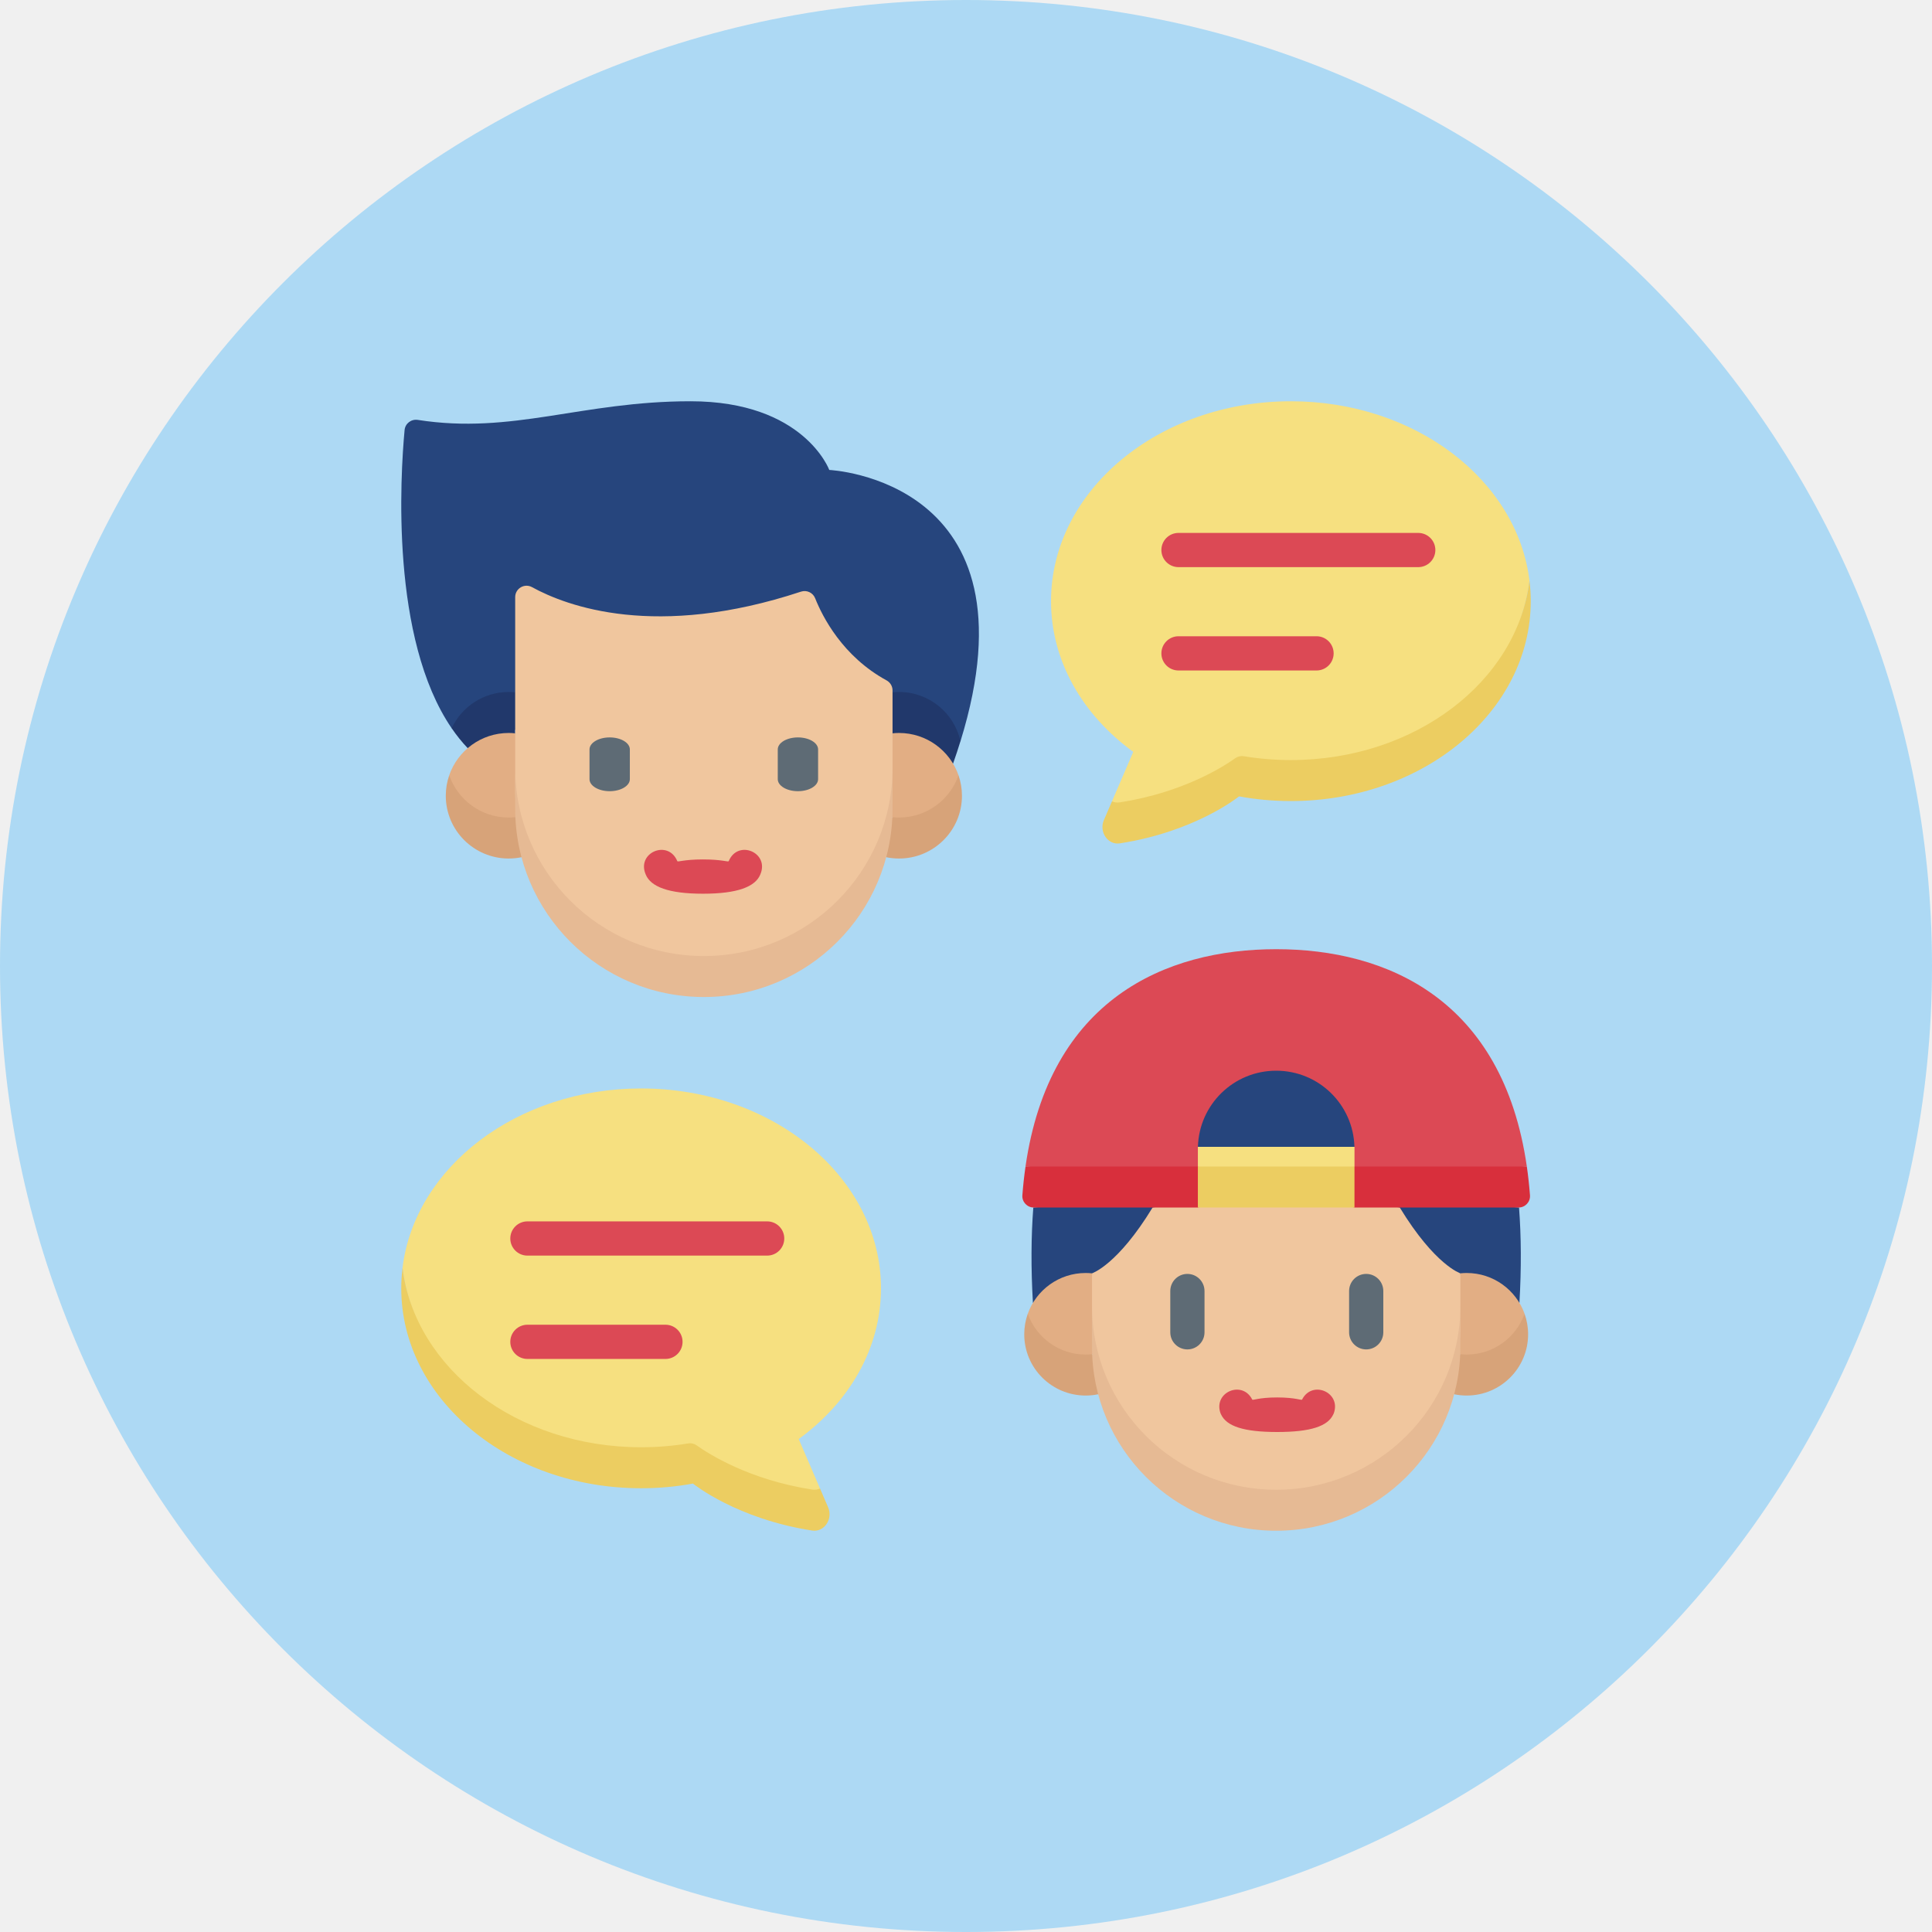
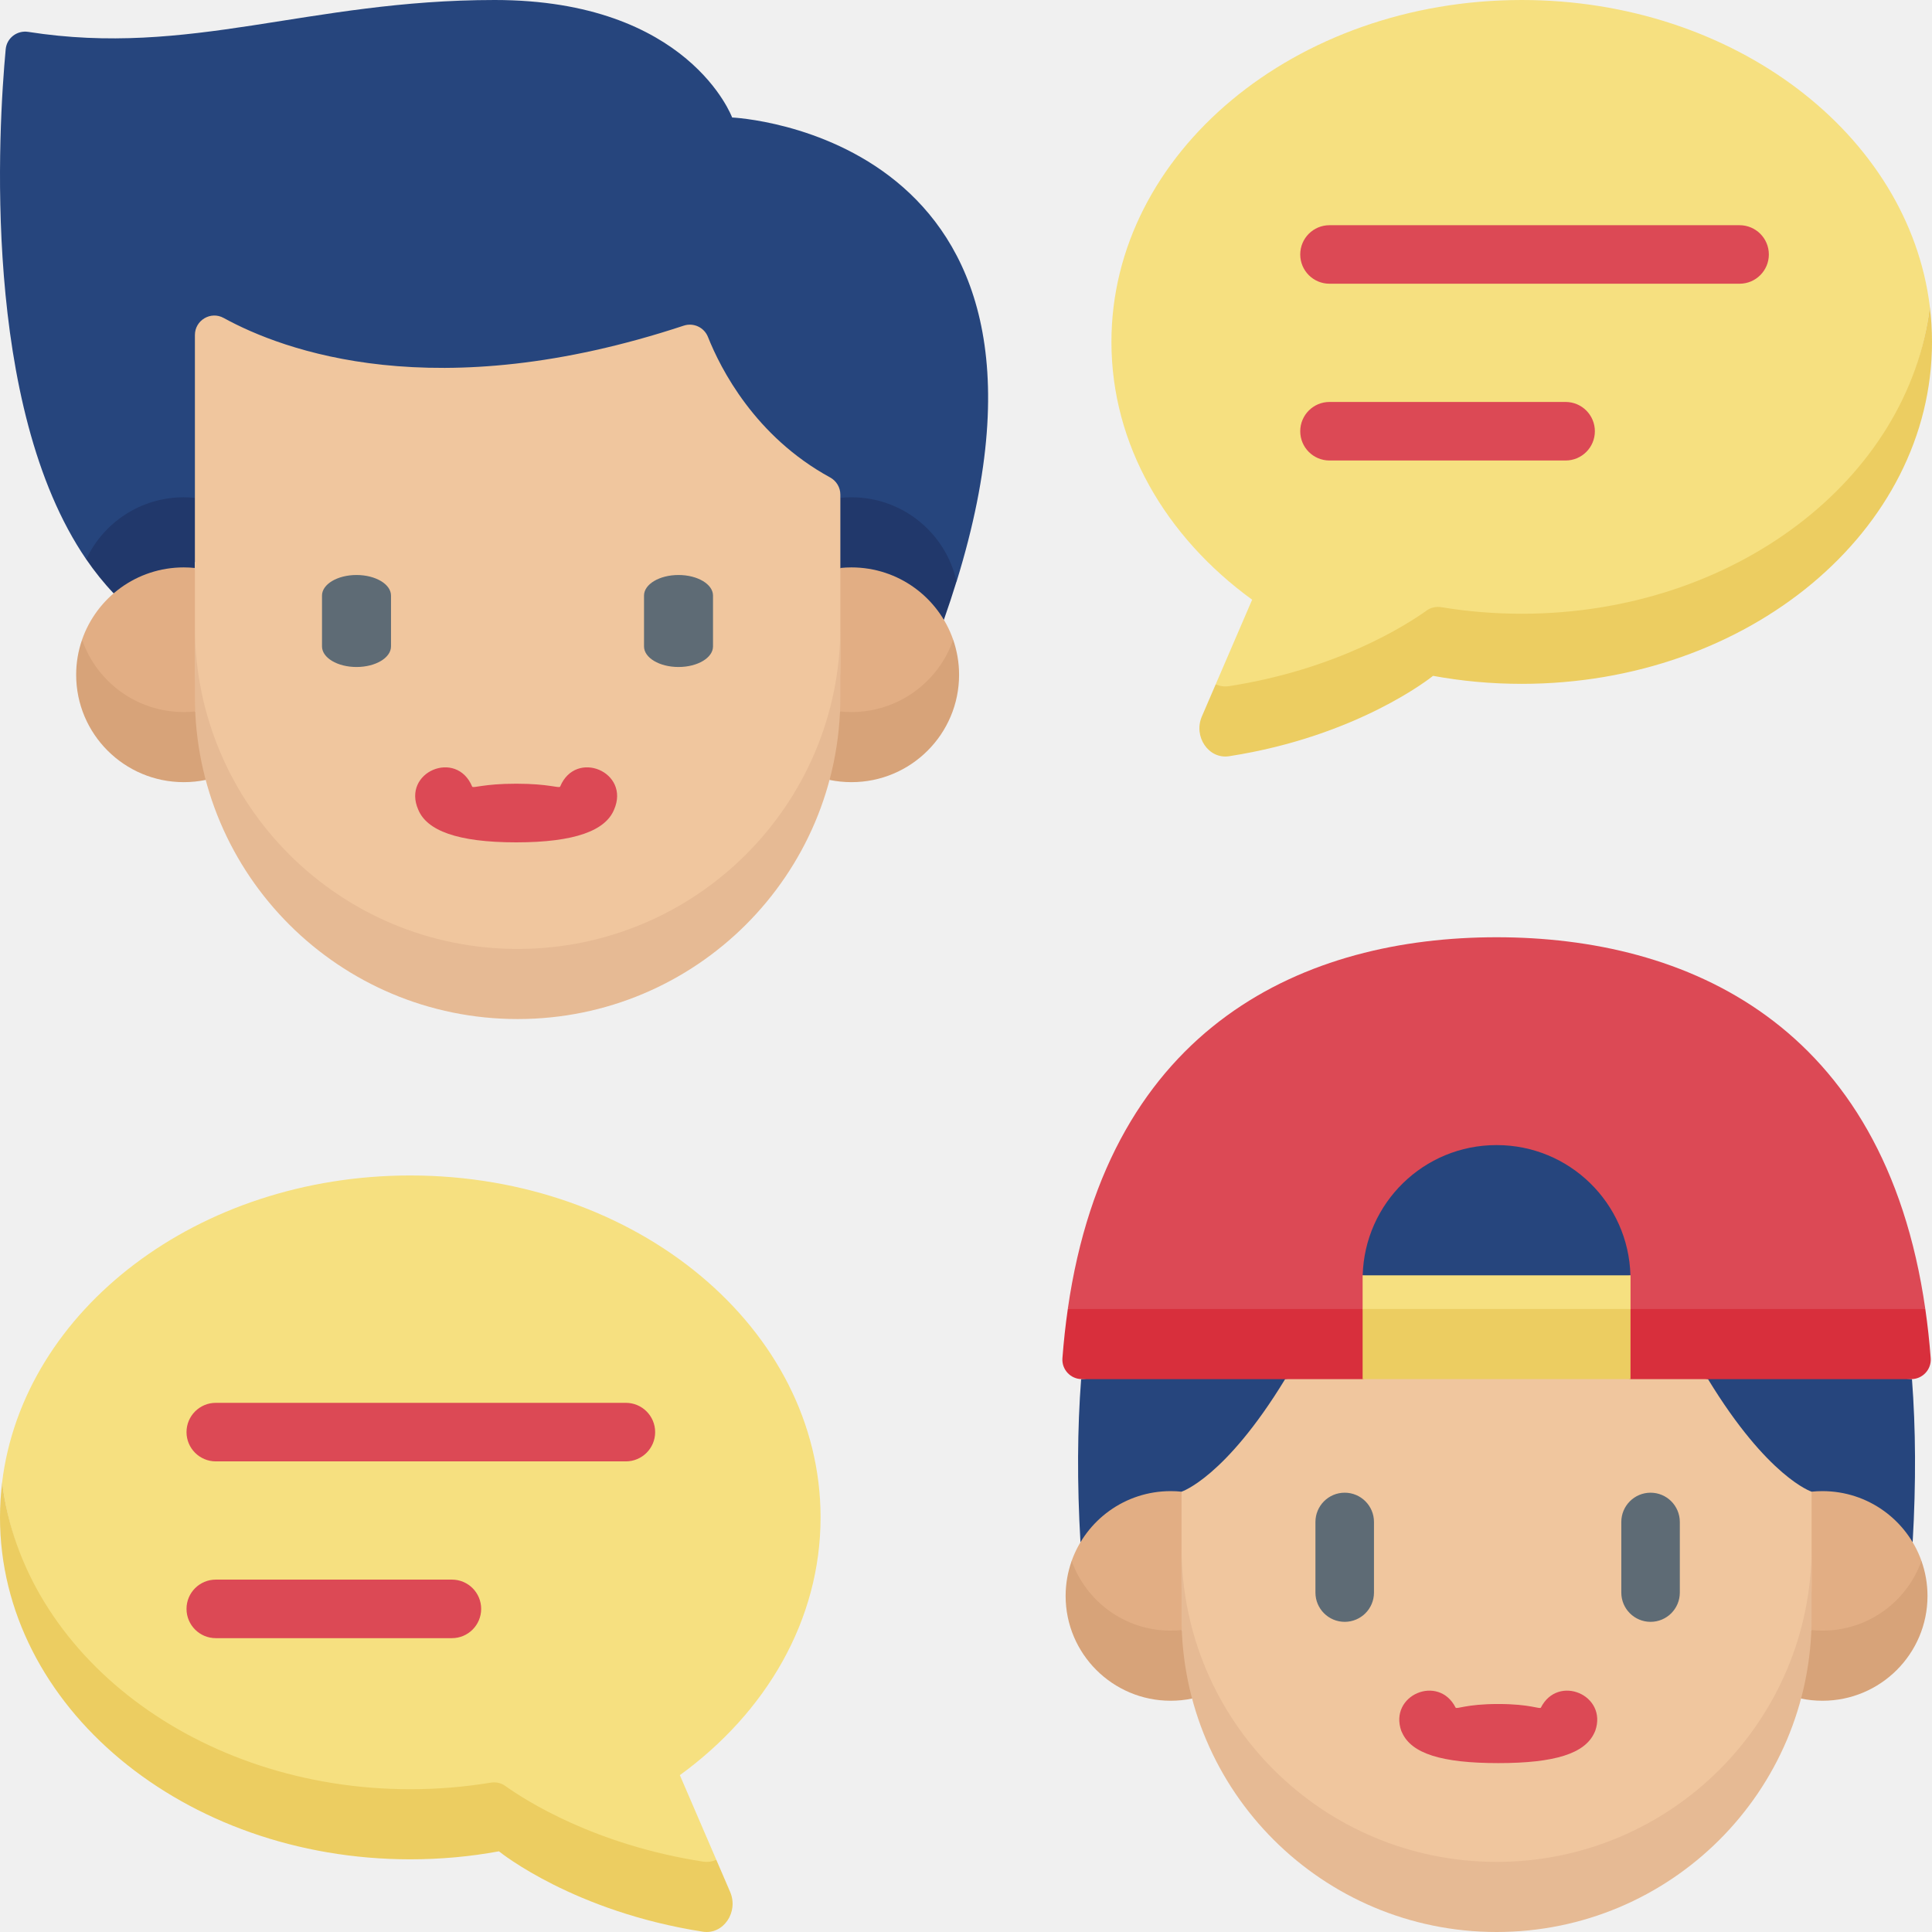
- <svg xmlns="http://www.w3.org/2000/svg" width="130" height="130" viewBox="0 0 130 130" fill="none">
-   <rect width="130" height="130" rx="65" fill="#ADD9F4" />
+ <svg xmlns="http://www.w3.org/2000/svg" width="76" height="76" viewBox="0 0 76 76" fill="none">
  <g clip-path="url(#clip0)">
-     <path d="M102.239 87.668C102.375 85.322 102.36 83.189 102.212 81.251L85.871 79.915L69.529 81.251C69.381 83.189 69.366 85.322 69.503 87.668H102.239Z" fill="#26457D" />
-     <path d="M69.157 88.401C69.157 90.035 71.254 92.481 73.052 92.481L73.489 91.122L74.815 90.087L73.479 85.679C73.338 85.665 73.196 85.657 73.052 85.657C71.254 85.657 69.726 86.802 69.157 88.401Z" fill="#E2AE84" />
-     <path d="M73.052 91.145C71.254 91.145 69.726 90 69.157 88.401C69.004 88.832 68.919 89.296 68.919 89.78C68.919 92.057 70.769 93.903 73.052 93.903C73.34 93.903 73.622 93.874 73.894 93.817L74.955 92.493L73.489 91.122C73.345 91.137 73.2 91.145 73.052 91.145Z" fill="#D7A379" />
-     <path d="M102.585 88.401C102.585 90.035 100.488 92.481 98.691 92.481L98.253 91.122L96.928 90.087L98.264 85.679C98.404 85.665 98.547 85.657 98.691 85.657C100.488 85.657 102.017 86.802 102.585 88.401Z" fill="#E2AE84" />
-     <path d="M98.691 91.145C100.488 91.145 102.017 90 102.585 88.401C102.739 88.832 102.823 89.296 102.823 89.78C102.823 92.057 100.973 93.903 98.691 93.903C98.402 93.903 98.12 93.874 97.849 93.817L96.788 92.493L98.253 91.122C98.397 91.137 98.543 91.145 98.691 91.145Z" fill="#D7A379" />
-     <path d="M94.188 81.251L85.871 79.915L77.555 81.251C75.194 85.129 73.479 85.679 73.479 85.679V87.877V89.299C73.479 96.128 79.027 101.664 85.871 101.664C92.715 101.664 98.264 96.128 98.264 89.299V87.877V85.679C98.264 85.679 96.549 85.129 94.188 81.251Z" fill="#F0C69E" />
-     <path d="M85.871 100.242C79.027 100.242 73.479 94.706 73.479 87.877V90.635C73.479 97.464 79.027 103 85.871 103C92.715 103 98.264 97.464 98.264 90.635V87.877C98.264 94.706 92.716 100.242 85.871 100.242Z" fill="#E6BA94" />
-     <path d="M102.737 78.493C101.12 67.244 93.319 63.869 85.871 63.869C78.422 63.869 70.621 67.244 69.004 78.493L85.956 79.829L102.737 78.493Z" fill="#DC4955" />
-     <path d="M64.629 49.875C70.08 32.253 55.8 31.622 55.8 31.622C55.8 31.622 54.102 27 46.461 27C39.123 27 34.483 29.253 28.112 28.254C27.673 28.185 27.265 28.495 27.224 28.937C26.938 32.016 26.263 42.969 30.392 49.002L64.629 49.875Z" fill="#26457D" />
-     <path d="M34.229 46.562C32.53 46.562 31.066 47.561 30.392 49.002C30.72 49.481 31.079 49.93 31.471 50.342L34.666 50.443V46.585C34.523 46.57 34.377 46.562 34.229 46.562Z" fill="#21386B" />
-     <path d="M64.13 51.38C64.312 50.864 64.476 50.364 64.627 49.874C64.21 47.98 62.518 46.562 60.494 46.562C60.346 46.562 60.201 46.57 60.057 46.585V51.251L64.13 51.38Z" fill="#21386B" />
-     <path d="M30.227 52.165C30.227 53.83 31.811 56.346 33.664 56.346L34.68 54.986L36.002 54.42L34.666 49.343C34.522 49.328 34.376 49.32 34.228 49.32C32.375 49.32 30.8 50.51 30.227 52.165Z" fill="#E2AE84" />
-     <path d="M34.229 55.01C32.375 55.01 30.801 53.821 30.228 52.165C30.078 52.597 29.996 53.061 29.996 53.544C29.996 55.877 31.891 57.768 34.229 57.768C34.525 57.768 34.813 57.737 35.092 57.68L35.563 56.346L34.681 54.986C34.532 55.002 34.382 55.01 34.229 55.01Z" fill="#D7A379" />
-     <path d="M64.495 52.165C64.495 53.83 62.912 56.346 61.059 56.346L60.042 54.986L58.721 54.42L60.057 49.343C60.2 49.328 60.346 49.32 60.494 49.32C62.348 49.32 63.922 50.51 64.495 52.165Z" fill="#E2AE84" />
-     <path d="M60.495 55.01C62.348 55.01 63.923 53.821 64.496 52.165C64.645 52.597 64.728 53.061 64.728 53.544C64.728 55.877 62.832 57.768 60.495 57.768C60.199 57.768 59.91 57.737 59.632 57.68L59.161 56.346L60.043 54.986C60.191 55.002 60.342 55.01 60.495 55.01Z" fill="#D7A379" />
-     <path d="M59.656 45.782C59.902 45.917 60.057 46.174 60.057 46.455V51.662V53.084C60.057 60.08 54.373 65.751 47.362 65.751C40.35 65.751 34.666 60.08 34.666 53.084V51.662V40.18C34.666 39.598 35.289 39.227 35.799 39.508C38.141 40.795 44.131 43.037 53.897 39.81C54.283 39.683 54.7 39.878 54.85 40.256C55.347 41.506 56.701 44.17 59.656 45.782Z" fill="#F0C69E" />
-     <path d="M47.362 64.329C40.35 64.329 34.666 58.658 34.666 51.662V54.42C34.666 61.416 40.35 67.087 47.362 67.087C54.373 67.087 60.057 61.416 60.057 54.42V51.662C60.057 58.658 54.373 64.329 47.362 64.329Z" fill="#E6BA94" />
-     <path d="M69.005 78.493C68.915 79.114 68.844 79.759 68.793 80.429C68.76 80.872 69.113 81.251 69.558 81.251H80.602L85.871 79.915L91.141 81.251H102.184C102.629 81.251 102.982 80.872 102.949 80.429C102.898 79.759 102.827 79.114 102.737 78.493H69.005Z" fill="#D82F3C" />
-     <path d="M76.255 50.59L76.257 50.586L74.822 53.921C74.981 53.991 75.16 55.356 75.35 55.327C79.598 54.667 82.319 52.926 83.124 52.35C83.29 52.232 83.496 52.188 83.697 52.221C84.721 52.391 85.777 52.479 86.861 52.479C95.216 52.479 102.088 45.852 102.916 39.072C102.088 32.291 95.216 27 86.861 27C77.947 27 70.721 33.022 70.721 40.451C70.721 44.496 72.864 48.124 76.255 50.59Z" fill="#F6E080" />
-     <path d="M91.137 77.168C91.062 74.326 88.737 72.046 85.877 72.046H85.865C83.006 72.046 80.681 74.326 80.606 77.168L85.871 78.504L91.137 77.168Z" fill="#26457D" />
-     <path d="M91.141 78.504L85.871 79.84L80.602 78.504V77.168H91.141V78.504Z" fill="#F6E080" />
-     <path d="M80.602 78.493H91.14V81.251H80.602V78.493Z" fill="#ECCD61" />
-     <path d="M43.139 98.719C44.223 98.719 45.279 98.63 46.303 98.461C46.504 98.427 46.709 98.472 46.876 98.59C47.681 99.166 50.401 100.907 54.649 101.566C54.84 101.596 55.019 100.231 55.178 100.16L53.742 96.826L53.744 96.83C57.136 94.364 59.279 90.736 59.279 86.69C59.279 79.262 52.053 73.24 43.139 73.24C34.784 73.24 27.912 78.53 27.084 85.311C27.912 92.092 34.784 98.719 43.139 98.719Z" fill="#F6E080" />
-     <path d="M55.178 100.16C55.019 100.231 54.84 100.26 54.65 100.23C50.402 99.571 47.681 97.83 46.876 97.254C46.709 97.136 46.504 97.091 46.303 97.125C45.279 97.294 44.223 97.383 43.139 97.383C34.784 97.383 27.912 92.092 27.084 85.311C27.029 85.765 27 86.225 27 86.69C27 94.119 34.226 100.141 43.139 100.141C44.338 100.141 45.503 100.033 46.627 99.826C46.705 99.889 49.596 102.204 54.65 102.988C55.454 103.113 56.063 102.217 55.722 101.424L55.178 100.16Z" fill="#ECCD61" />
-     <path d="M86.861 51.143C85.777 51.143 84.721 51.055 83.697 50.885C83.496 50.852 83.29 50.896 83.124 51.014C82.319 51.59 79.598 53.331 75.35 53.99C75.16 54.02 74.981 53.991 74.822 53.921L74.278 55.184C73.936 55.977 74.546 56.873 75.35 56.748C80.403 55.964 83.295 53.649 83.373 53.586C84.497 53.793 85.662 53.901 86.86 53.901C95.774 53.901 103 47.879 103 40.451C103 39.985 102.971 39.525 102.916 39.072C102.088 45.852 95.216 51.143 86.861 51.143Z" fill="#ECCD61" />
-     <path d="M41.024 49.619C40.275 49.619 39.667 49.981 39.667 50.428V52.429C39.667 52.876 40.275 53.238 41.024 53.238C41.774 53.238 42.381 52.876 42.381 52.429V50.428C42.381 49.981 41.774 49.619 41.024 49.619Z" fill="#5E6B75" />
-     <path d="M53.691 49.619C52.941 49.619 52.334 49.981 52.334 50.428V52.429C52.334 52.876 52.941 53.238 53.691 53.238C54.44 53.238 55.048 52.876 55.048 52.429V50.428C55.048 49.981 54.44 49.619 53.691 49.619Z" fill="#5E6B75" />
-     <path d="M79.897 85.719C79.261 85.719 78.746 86.235 78.746 86.871V89.648C78.746 90.284 79.262 90.799 79.897 90.799C80.533 90.799 81.049 90.284 81.049 89.648V86.871C81.049 86.235 80.533 85.719 79.897 85.719Z" fill="#5E6B75" />
-     <path d="M91.929 85.719C91.293 85.719 90.778 86.235 90.778 86.871V89.648C90.778 90.284 91.293 90.799 91.929 90.799C92.565 90.799 93.08 90.284 93.08 89.648V86.871C93.08 86.235 92.565 85.719 91.929 85.719Z" fill="#5E6B75" />
-     <path d="M79.299 38.161H95.43C96.066 38.161 96.582 37.646 96.582 37.01C96.582 36.374 96.066 35.859 95.43 35.859H79.299C78.663 35.859 78.147 36.374 78.147 37.01C78.147 37.646 78.663 38.161 79.299 38.161Z" fill="#DC4955" />
-     <path d="M79.299 45.115H88.587C89.223 45.115 89.738 44.6 89.738 43.964C89.738 43.328 89.223 42.812 88.587 42.812H79.299C78.663 42.812 78.147 43.328 78.147 43.964C78.147 44.6 78.663 45.115 79.299 45.115Z" fill="#DC4955" />
-     <path d="M35.489 84.487H51.62C52.256 84.487 52.772 83.971 52.772 83.335C52.772 82.7 52.256 82.184 51.62 82.184H35.489C34.853 82.184 34.337 82.7 34.337 83.335C34.337 83.971 34.853 84.487 35.489 84.487Z" fill="#DC4955" />
-     <path d="M35.489 91.441H44.777C45.413 91.441 45.928 90.925 45.928 90.289C45.928 89.653 45.413 89.138 44.777 89.138H35.489C34.853 89.138 34.337 89.653 34.337 90.289C34.337 90.925 34.853 91.441 35.489 91.441Z" fill="#DC4955" />
-     <path d="M49.035 57.941C48.996 58.022 48.611 57.829 47.304 57.829C45.998 57.829 45.612 58.022 45.573 57.941C44.956 56.459 42.802 57.369 43.453 58.851C43.789 59.665 44.978 60.136 47.304 60.136C49.63 60.136 50.819 59.665 51.155 58.851C51.806 57.369 49.652 56.459 49.035 57.941Z" fill="#DC4955" />
-     <path d="M87.616 94.171C87.578 94.249 87.204 94.031 85.938 94.031C84.671 94.031 84.297 94.249 84.259 94.171C83.588 92.848 81.628 93.678 82.123 95.089C82.135 95.114 82.146 95.139 82.158 95.164C82.529 95.977 83.702 96.356 85.938 96.356C88.173 96.356 89.346 95.977 89.718 95.164C89.73 95.139 89.741 95.114 89.752 95.089C90.248 93.678 88.287 92.848 87.616 94.171Z" fill="#DC4955" />
+     <path d="M75.239 60.668C75.375 58.322 75.36 56.189 75.212 54.251L58.871 52.915L42.529 54.251C42.381 56.189 42.366 58.322 42.503 60.668H75.239Z" fill="#26457D" />
+     <path d="M42.157 61.401C42.157 63.035 44.254 65.481 46.052 65.481L46.489 64.122L47.815 63.087L46.479 58.679C46.338 58.664 46.196 58.657 46.051 58.657C44.254 58.657 42.726 59.802 42.157 61.401Z" fill="#E2AE84" />
+     <path d="M46.051 64.145C44.254 64.145 42.726 63 42.157 61.401C42.004 61.833 41.919 62.297 41.919 62.78C41.919 65.057 43.769 66.903 46.051 66.903C46.34 66.903 46.622 66.874 46.894 66.817L47.955 65.493L46.489 64.122C46.345 64.137 46.2 64.145 46.051 64.145Z" fill="#D7A379" />
+     <path d="M75.585 61.401C75.585 63.035 73.488 65.481 71.691 65.481L71.253 64.122L69.928 63.087L71.264 58.679C71.404 58.664 71.547 58.657 71.691 58.657C73.488 58.657 75.017 59.802 75.585 61.401Z" fill="#E2AE84" />
+     <path d="M71.691 64.145C73.488 64.145 75.017 63 75.585 61.401C75.739 61.833 75.823 62.297 75.823 62.78C75.823 65.057 73.973 66.903 71.691 66.903C71.402 66.903 71.12 66.874 70.849 66.817L69.788 65.493L71.253 64.122C71.397 64.137 71.543 64.145 71.691 64.145Z" fill="#D7A379" />
+     <path d="M67.188 54.251L58.871 52.915L50.554 54.251C48.194 58.129 46.479 58.679 46.479 58.679V60.877V62.299C46.479 69.128 52.027 74.664 58.871 74.664C65.715 74.664 71.264 69.128 71.264 62.299V60.877V58.679C71.264 58.679 69.549 58.129 67.188 54.251Z" fill="#F0C69E" />
+     <path d="M58.871 73.242C52.027 73.242 46.479 67.706 46.479 60.877V63.635C46.479 70.464 52.027 76 58.871 76C65.715 76 71.264 70.464 71.264 63.635V60.877C71.264 67.706 65.716 73.242 58.871 73.242Z" fill="#E6BA94" />
+     <path d="M75.737 51.493C74.12 40.244 66.319 36.869 58.871 36.869C51.422 36.869 43.621 40.244 42.004 51.493L58.956 52.829L75.737 51.493Z" fill="#DC4955" />
+     <path d="M37.63 22.875C43.08 5.253 28.8 4.622 28.8 4.622C28.8 4.622 27.102 0 19.461 0C12.123 0 7.483 2.253 1.112 1.254C0.673 1.185 0.265 1.495 0.224 1.937C-0.062 5.016 -0.737 15.97 3.392 22.002L37.63 22.875Z" fill="#26457D" />
+     <path d="M7.229 19.562C5.53 19.562 4.066 20.561 3.392 22.002C3.72 22.481 4.079 22.93 4.471 23.342L7.667 23.443V19.585C7.523 19.57 7.377 19.562 7.229 19.562Z" fill="#21386B" />
+     <path d="M37.13 24.38C37.312 23.864 37.476 23.364 37.627 22.874C37.209 20.98 35.518 19.562 33.494 19.562C33.346 19.562 33.201 19.57 33.057 19.585V24.251L37.13 24.38Z" fill="#21386B" />
+     <path d="M3.228 25.165C3.228 26.83 4.81 29.346 6.664 29.346L7.68 27.986L9.002 27.42L7.666 22.343C7.522 22.328 7.376 22.32 7.229 22.32C5.375 22.32 3.801 23.51 3.228 25.165Z" fill="#E2AE84" />
+     <path d="M7.229 28.01C5.375 28.01 3.801 26.82 3.228 25.165C3.078 25.597 2.996 26.061 2.996 26.544C2.996 28.877 4.891 30.768 7.229 30.768C7.525 30.768 7.813 30.738 8.092 30.68L8.563 29.346L7.681 27.986C7.532 28.002 7.382 28.01 7.229 28.01Z" fill="#D7A379" />
+     <path d="M37.495 25.165C37.495 26.83 35.912 29.346 34.059 29.346L33.042 27.986L31.721 27.42L33.057 22.343C33.2 22.328 33.346 22.32 33.494 22.32C35.348 22.32 36.922 23.51 37.495 25.165Z" fill="#E2AE84" />
+     <path d="M33.495 28.01C35.348 28.01 36.923 26.82 37.496 25.165C37.645 25.597 37.728 26.061 37.728 26.544C37.728 28.877 35.832 30.768 33.495 30.768C33.199 30.768 32.91 30.738 32.632 30.68L32.161 29.346L33.043 27.986C33.191 28.002 33.342 28.01 33.495 28.01Z" fill="#D7A379" />
+     <path d="M32.656 18.782C32.902 18.917 33.057 19.174 33.057 19.454V24.662V26.084C33.057 33.08 27.373 38.751 20.362 38.751C13.35 38.751 7.667 33.08 7.667 26.084V24.662V13.18C7.667 12.598 8.289 12.227 8.799 12.508C11.141 13.795 17.131 16.037 26.897 12.81C27.283 12.683 27.7 12.878 27.85 13.256C28.347 14.506 29.701 17.17 32.656 18.782Z" fill="#F0C69E" />
+     <path d="M20.362 37.329C13.35 37.329 7.667 31.658 7.667 24.662V27.42C7.667 34.416 13.35 40.087 20.362 40.087C27.373 40.087 33.057 34.416 33.057 27.42V24.662C33.057 31.658 27.373 37.329 20.362 37.329Z" fill="#E6BA94" />
+     <path d="M42.005 51.493C41.915 52.114 41.844 52.759 41.793 53.429C41.76 53.872 42.113 54.251 42.558 54.251H53.602L58.871 52.915L64.141 54.251H75.184C75.629 54.251 75.982 53.872 75.949 53.429C75.898 52.759 75.827 52.114 75.737 51.493H42.005Z" fill="#D82F3C" />
+     <path d="M49.255 23.59L49.258 23.586L47.822 26.921C47.981 26.991 48.16 28.356 48.35 28.326C52.598 27.667 55.319 25.926 56.124 25.351C56.29 25.232 56.496 25.188 56.697 25.221C57.721 25.391 58.777 25.479 59.861 25.479C68.216 25.479 75.088 18.852 75.916 12.072C75.088 5.291 68.216 0 59.861 0C50.947 0 43.721 6.022 43.721 13.451C43.721 17.496 45.864 21.124 49.255 23.59Z" fill="#F6E080" />
+     <path d="M64.137 50.168C64.062 47.326 61.737 45.045 58.877 45.045H58.865C56.006 45.045 53.681 47.326 53.605 50.168L58.871 51.504L64.137 50.168Z" fill="#26457D" />
+     <path d="M64.141 51.504L58.871 52.84L53.602 51.504V50.168H64.141V51.504Z" fill="#F6E080" />
+     <path d="M53.602 51.493H64.14V54.251H53.602V51.493Z" fill="#ECCD61" />
+     <path d="M16.139 71.719C17.223 71.719 18.279 71.63 19.303 71.461C19.504 71.427 19.709 71.472 19.876 71.59C20.681 72.166 23.401 73.907 27.649 74.566C27.84 74.596 28.019 73.231 28.178 73.16L26.742 69.826L26.744 69.83C30.136 67.364 32.279 63.736 32.279 59.69C32.279 52.262 25.053 46.24 16.139 46.24C7.784 46.24 0.912 51.53 0.083 58.311C0.912 65.092 7.784 71.719 16.139 71.719Z" fill="#F6E080" />
+     <path d="M28.178 73.16C28.019 73.231 27.84 73.26 27.65 73.23C23.402 72.571 20.681 70.83 19.876 70.254C19.709 70.136 19.504 70.091 19.303 70.125C18.279 70.294 17.223 70.383 16.139 70.383C7.784 70.383 0.912 65.092 0.084 58.312C0.029 58.765 0 59.225 0 59.69C0 67.119 7.226 73.141 16.14 73.141C17.338 73.141 18.503 73.033 19.627 72.826C19.704 72.889 22.596 75.204 27.65 75.988C28.454 76.113 29.063 75.217 28.722 74.424L28.178 73.16Z" fill="#ECCD61" />
+     <path d="M59.861 24.143C58.777 24.143 57.721 24.055 56.697 23.885C56.495 23.852 56.29 23.896 56.124 24.015C55.319 24.59 52.598 26.331 48.35 26.991C48.16 27.02 47.981 26.991 47.822 26.921L47.278 28.184C46.937 28.977 47.546 29.873 48.35 29.748C53.403 28.964 56.295 26.649 56.373 26.586C57.497 26.793 58.662 26.901 59.86 26.901C68.774 26.901 76 20.879 76 13.451C76 12.985 75.972 12.525 75.916 12.072C75.088 18.852 68.216 24.143 59.861 24.143Z" fill="#ECCD61" />
+     <path d="M14.024 22.619C13.274 22.619 12.667 22.981 12.667 23.428V25.429C12.667 25.876 13.275 26.238 14.024 26.238C14.774 26.238 15.381 25.876 15.381 25.429V23.428C15.381 22.981 14.774 22.619 14.024 22.619Z" fill="#5E6B75" />
+     <path d="M26.691 22.619C25.941 22.619 25.334 22.981 25.334 23.428V25.429C25.334 25.876 25.941 26.238 26.691 26.238C27.44 26.238 28.048 25.876 28.048 25.429V23.428C28.048 22.981 27.44 22.619 26.691 22.619Z" fill="#5E6B75" />
+     <path d="M52.897 58.719C52.261 58.719 51.746 59.235 51.746 59.871V62.648C51.746 63.284 52.262 63.799 52.897 63.799C53.533 63.799 54.049 63.284 54.049 62.648V59.871C54.049 59.235 53.533 58.719 52.897 58.719Z" fill="#5E6B75" />
+     <path d="M64.929 58.719C64.293 58.719 63.778 59.235 63.778 59.871V62.648C63.778 63.284 64.293 63.799 64.929 63.799C65.565 63.799 66.08 63.284 66.08 62.648V59.871C66.08 59.235 65.565 58.719 64.929 58.719Z" fill="#5E6B75" />
+     <path d="M52.299 11.161H68.43C69.066 11.161 69.582 10.646 69.582 10.01C69.582 9.374 69.066 8.859 68.43 8.859H52.299C51.663 8.859 51.148 9.374 51.148 10.01C51.148 10.646 51.663 11.161 52.299 11.161Z" fill="#DC4955" />
+     <path d="M52.299 18.115H61.587C62.223 18.115 62.738 17.6 62.738 16.964C62.738 16.328 62.223 15.812 61.587 15.812H52.299C51.663 15.812 51.148 16.328 51.148 16.964C51.148 17.6 51.663 18.115 52.299 18.115Z" fill="#DC4955" />
+     <path d="M8.489 57.487H24.62C25.256 57.487 25.772 56.971 25.772 56.336C25.772 55.7 25.256 55.184 24.62 55.184H8.489C7.853 55.184 7.337 55.7 7.337 56.336C7.337 56.971 7.853 57.487 8.489 57.487Z" fill="#DC4955" />
+     <path d="M8.489 64.441H17.777C18.413 64.441 18.928 63.925 18.928 63.289C18.928 62.653 18.413 62.138 17.777 62.138H8.489C7.853 62.138 7.337 62.653 7.337 63.289C7.337 63.925 7.853 64.441 8.489 64.441Z" fill="#DC4955" />
+     <path d="M22.035 30.941C21.996 31.022 21.61 30.829 20.304 30.829C18.998 30.829 18.612 31.022 18.573 30.941C17.956 29.459 15.802 30.369 16.453 31.851C16.789 32.665 17.978 33.136 20.304 33.136C22.631 33.136 23.819 32.665 24.155 31.851C24.806 30.369 22.652 29.459 22.035 30.941Z" fill="#DC4955" />
+     <path d="M60.616 67.171C60.578 67.249 60.204 67.031 58.938 67.031C57.671 67.031 57.297 67.249 57.259 67.171C56.588 65.848 54.628 66.678 55.123 68.089C55.135 68.114 55.146 68.139 55.158 68.164C55.529 68.977 56.702 69.356 58.938 69.356C61.173 69.356 62.346 68.977 62.718 68.164C62.73 68.139 62.741 68.114 62.752 68.089C63.248 66.678 61.287 65.848 60.616 67.171Z" fill="#DC4955" />
  </g>
  <defs>
    <clipPath id="clip0">
-       <rect width="76" height="76" fill="white" transform="translate(27 27)" />
+       <rect width="76" height="76" fill="white" />
    </clipPath>
  </defs>
</svg>
